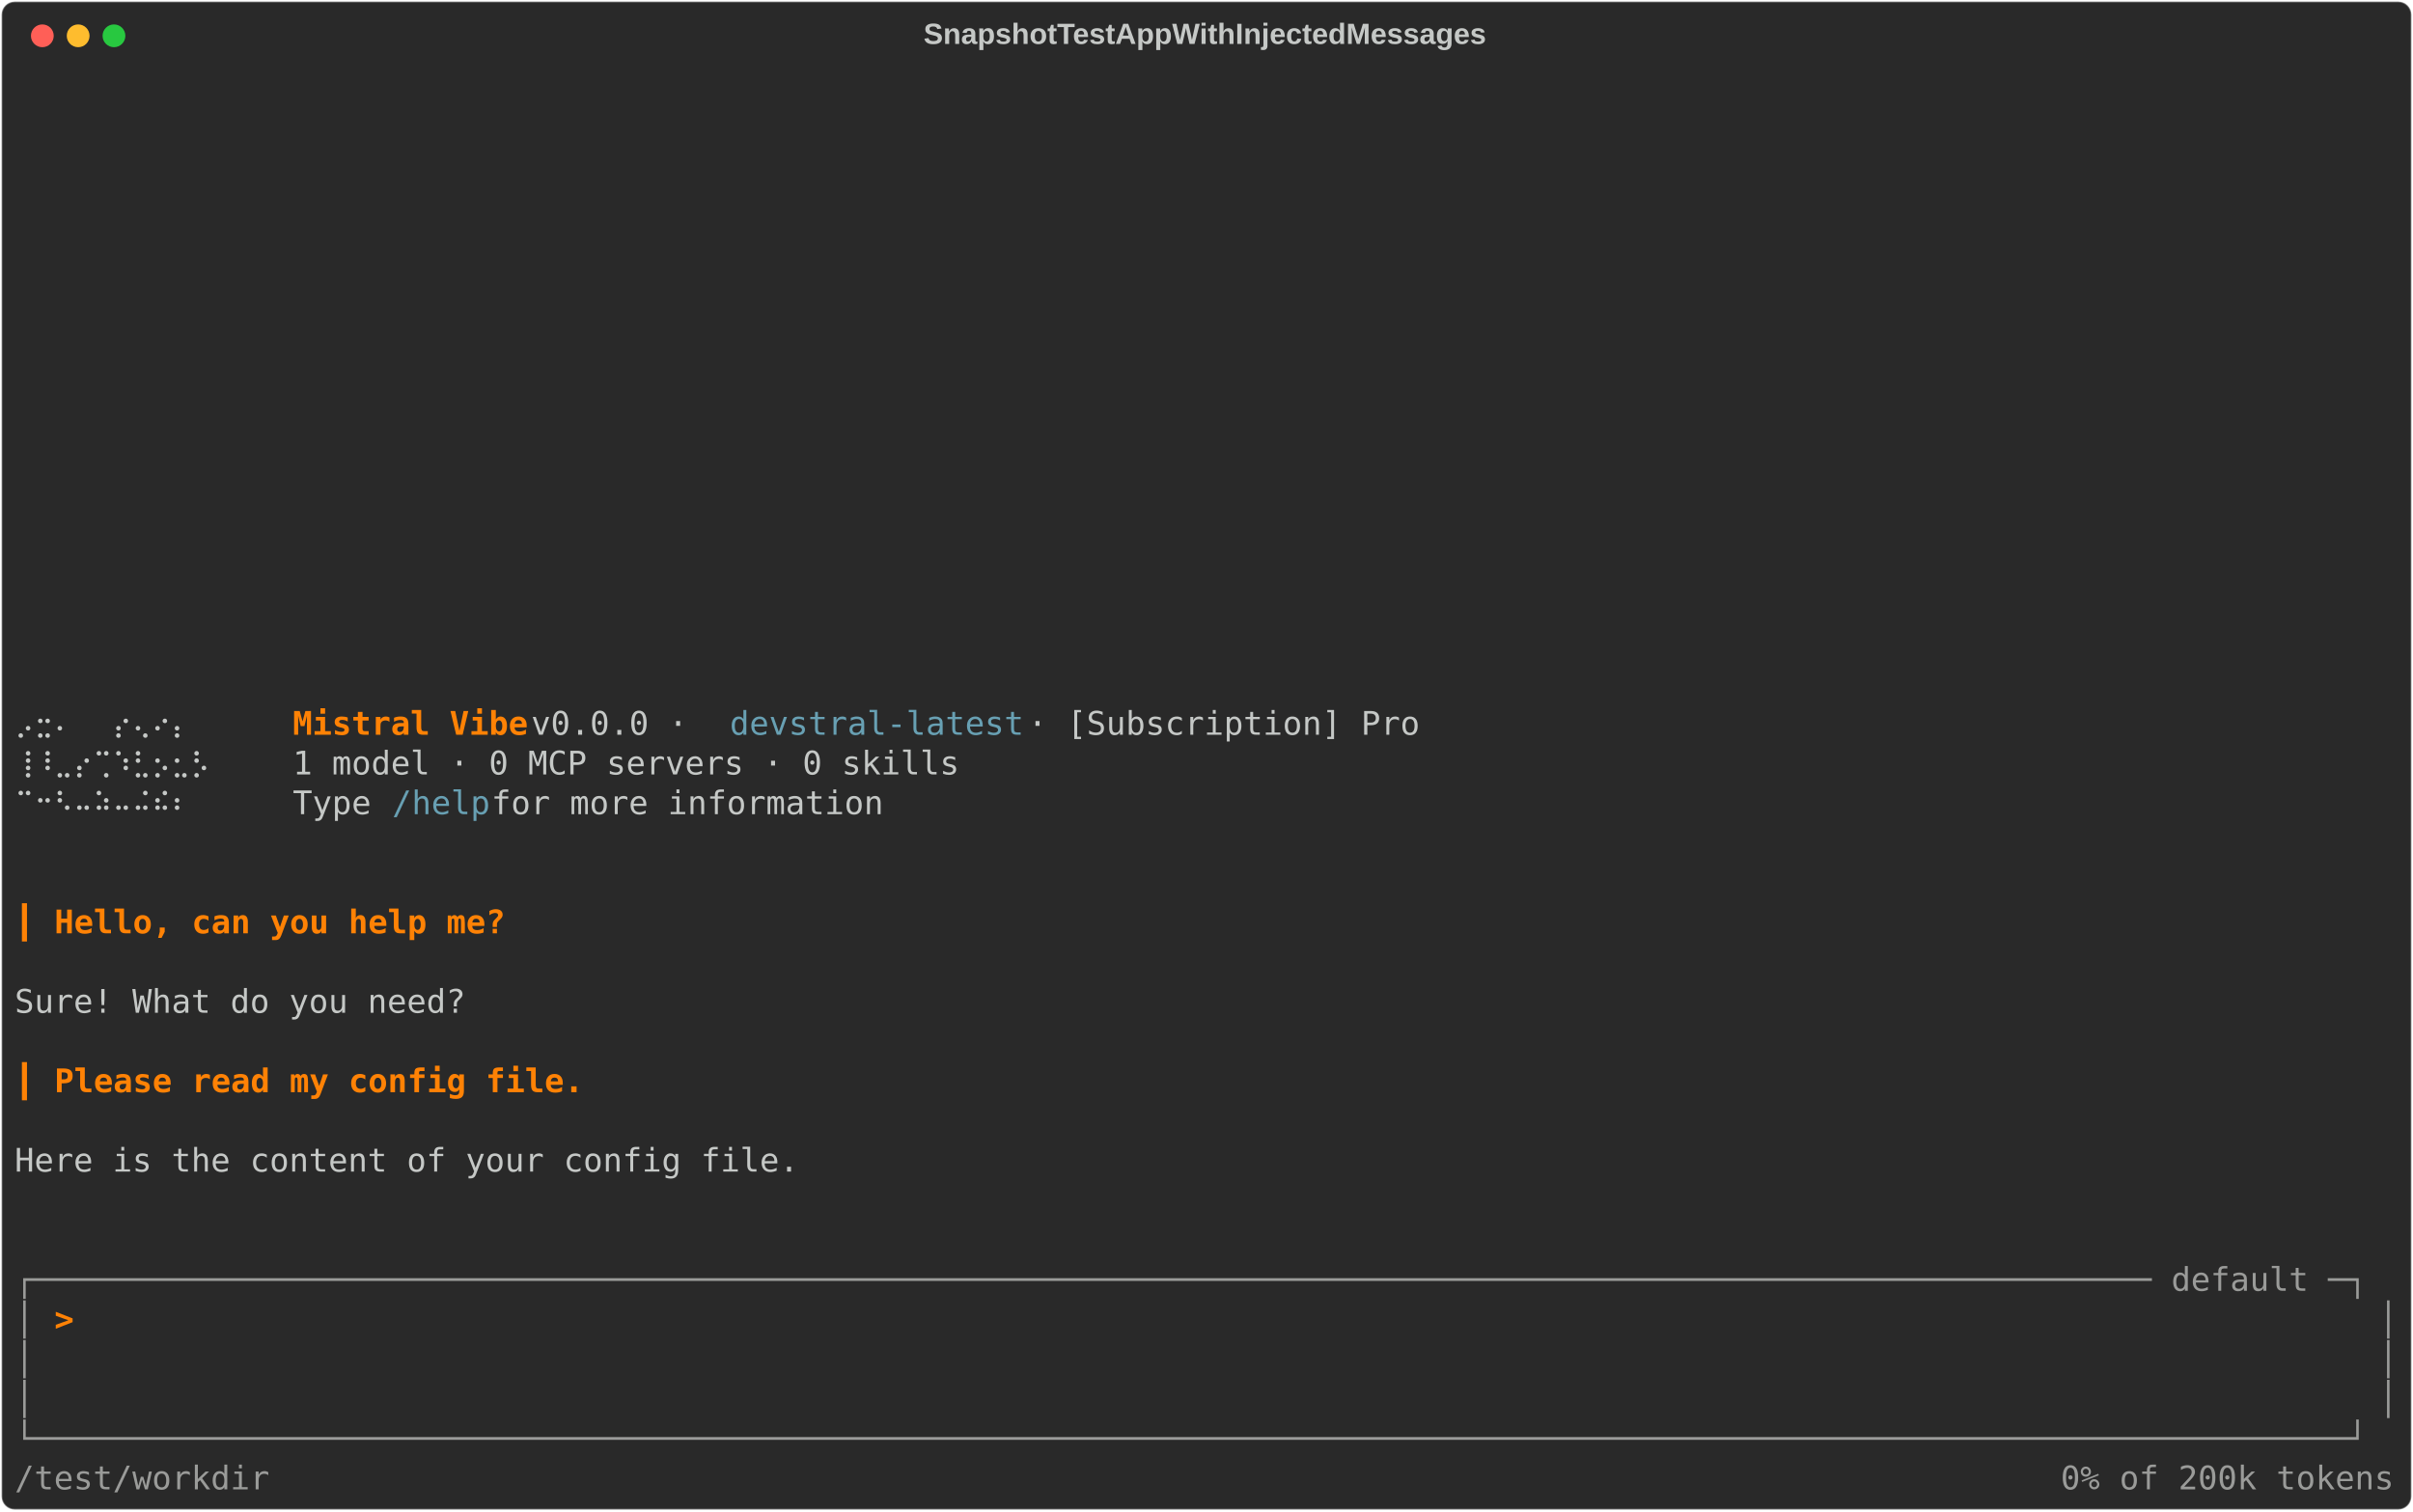
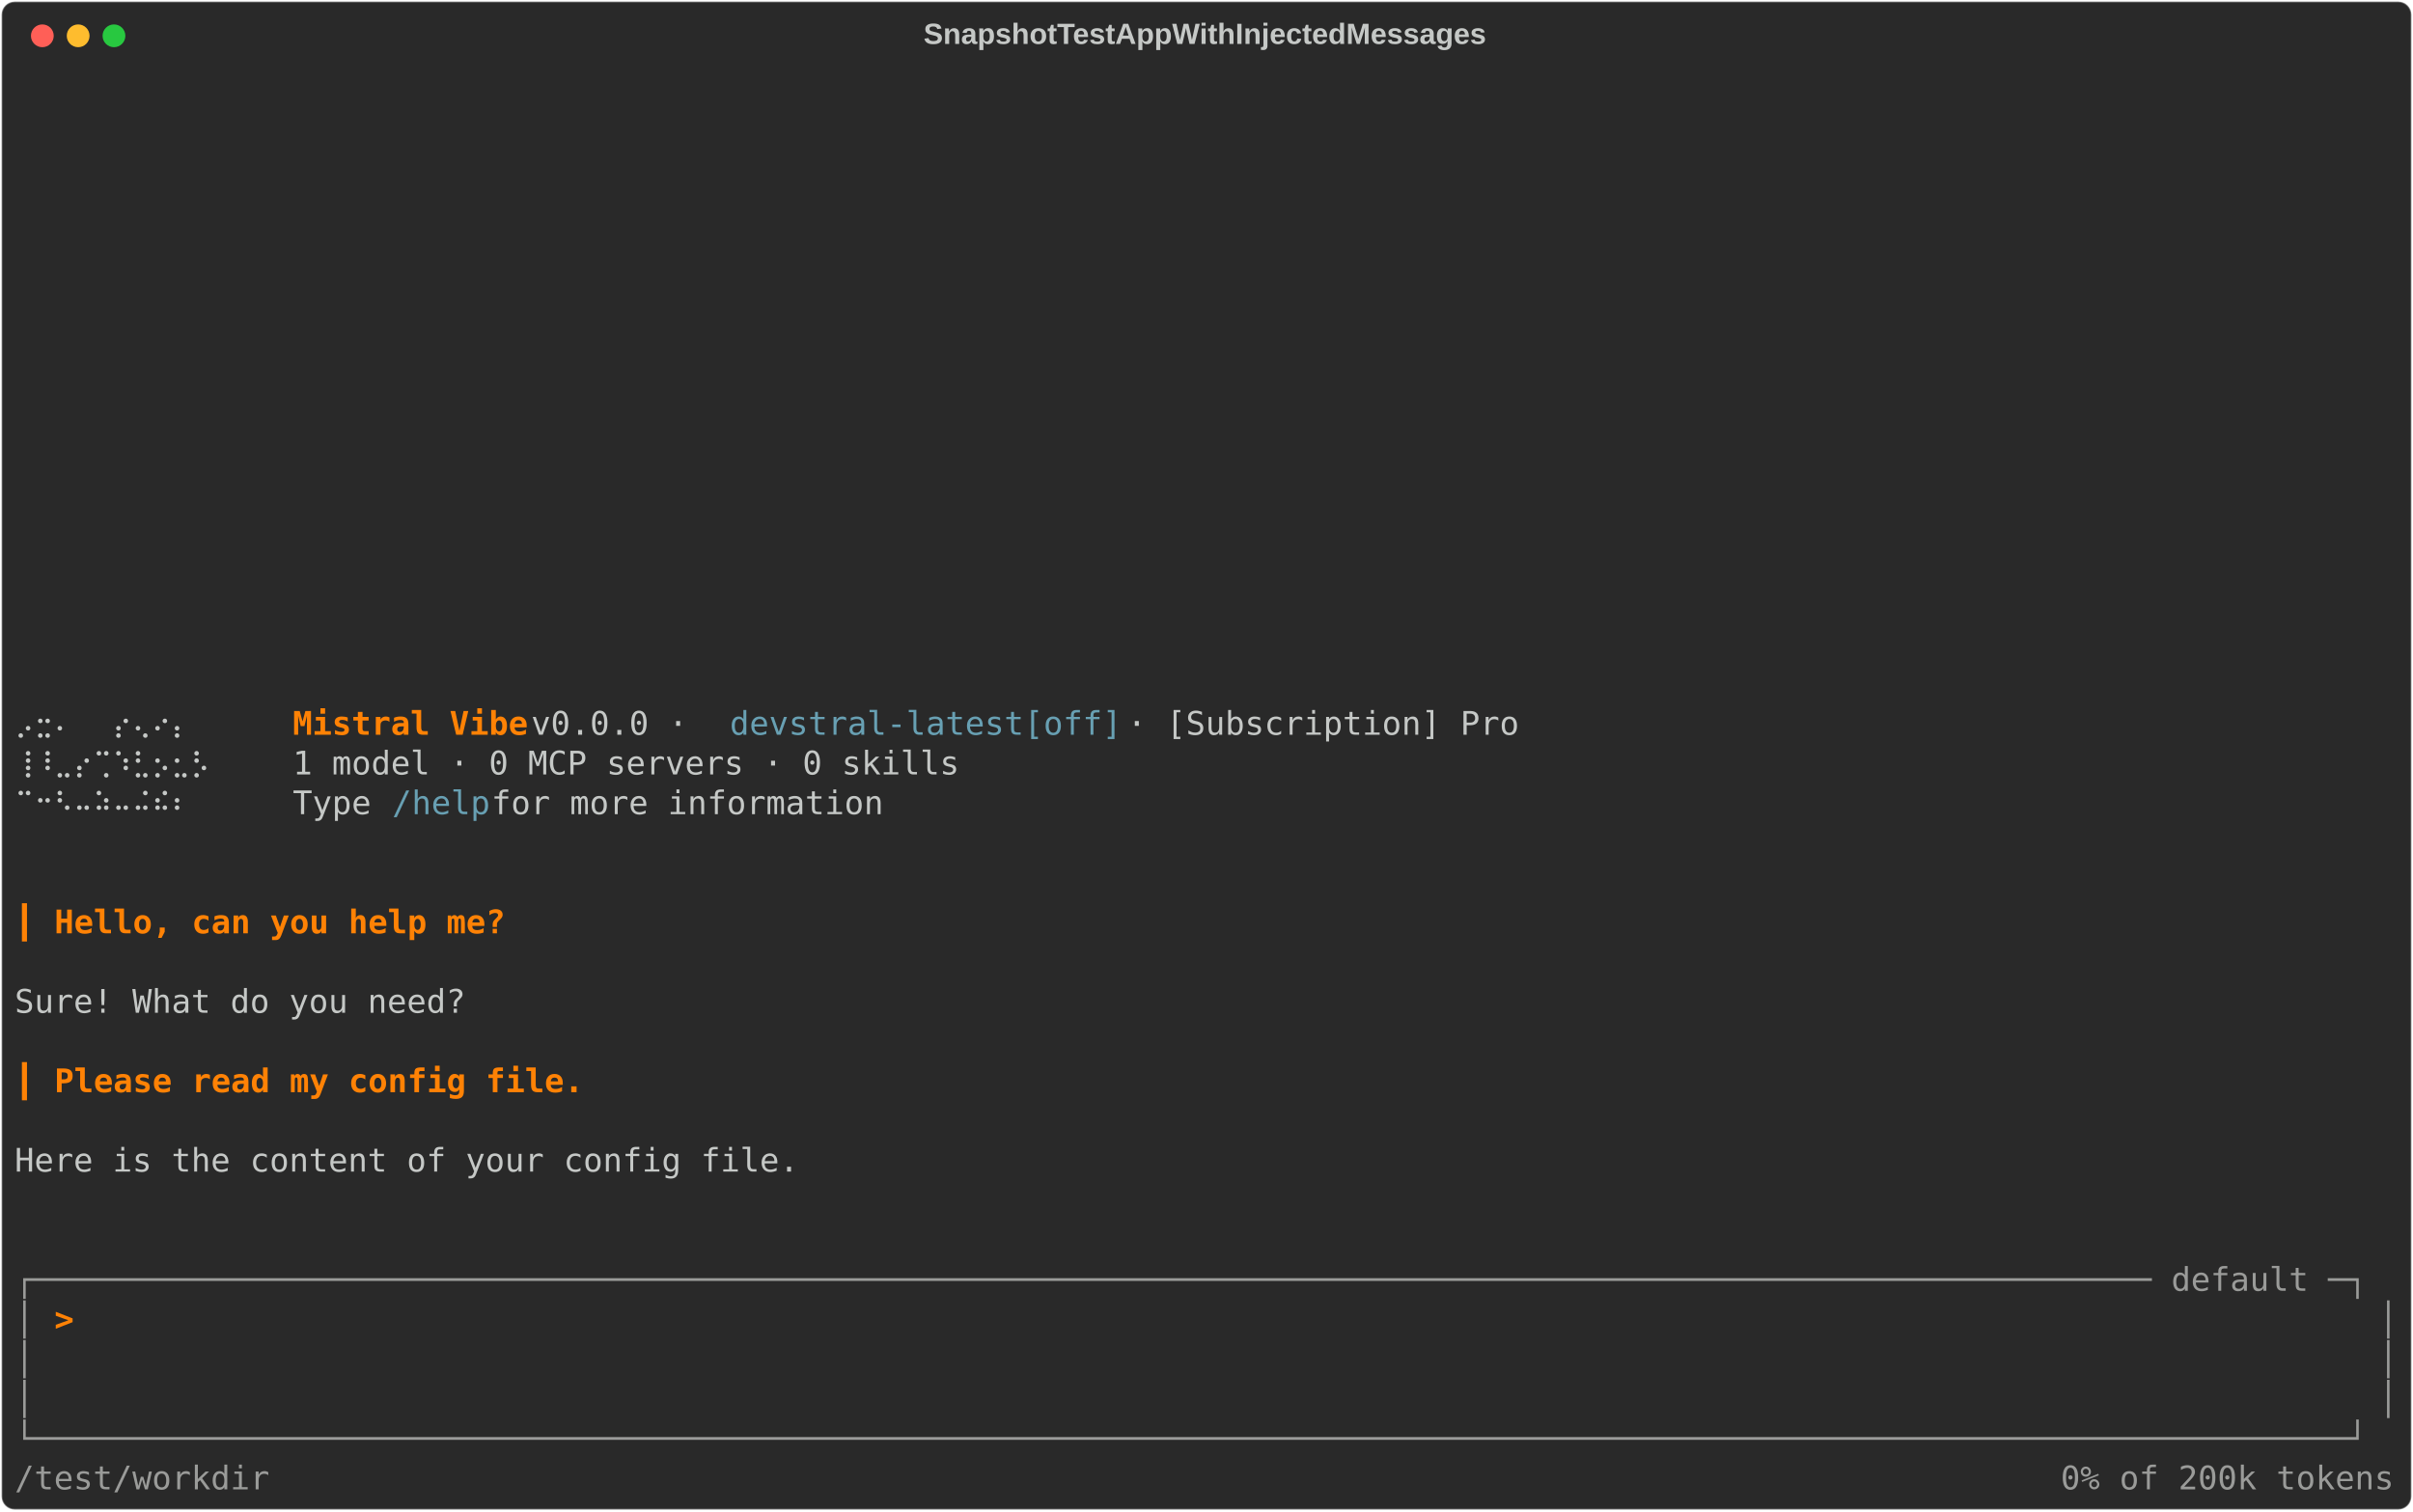
<svg xmlns="http://www.w3.org/2000/svg" class="rich-terminal" viewBox="0 0 1482 928.4">
  <style>

    @font-face {
        font-family: "Fira Code";
        src: local("FiraCode-Regular"),
                url("https://cdnjs.cloudflare.com/ajax/libs/firacode/6.2.0/woff2/FiraCode-Regular.woff2") format("woff2"),
                url("https://cdnjs.cloudflare.com/ajax/libs/firacode/6.2.0/woff/FiraCode-Regular.woff") format("woff");
        font-style: normal;
        font-weight: 400;
    }
    @font-face {
        font-family: "Fira Code";
        src: local("FiraCode-Bold"),
                url("https://cdnjs.cloudflare.com/ajax/libs/firacode/6.2.0/woff2/FiraCode-Bold.woff2") format("woff2"),
                url("https://cdnjs.cloudflare.com/ajax/libs/firacode/6.2.0/woff/FiraCode-Bold.woff") format("woff");
        font-style: bold;
        font-weight: 700;
    }

    .terminal-matrix {
        font-family: Fira Code, monospace;
        font-size: 20px;
        line-height: 24.4px;
        font-variant-east-asian: full-width;
    }

    .terminal-title {
        font-size: 18px;
        font-weight: bold;
        font-family: arial;
    }

    .terminal-r1 { fill: #c5c8c6 }
.terminal-r2 { fill: #ff8205;font-weight: bold }
.terminal-r3 { fill: #68a0b3 }
.terminal-r4 { fill: #ff8205 }
.terminal-r5 { fill: #9a9b99 }
    </style>
  <defs>
    <clipPath id="terminal-clip-terminal">
      <rect x="0" y="0" width="1463.0" height="877.4" />
    </clipPath>
    <clipPath id="terminal-line-0">
      <rect x="0" y="1.5" width="1464" height="24.65" />
    </clipPath>
    <clipPath id="terminal-line-1">
      <rect x="0" y="25.9" width="1464" height="24.65" />
    </clipPath>
    <clipPath id="terminal-line-2">
      <rect x="0" y="50.3" width="1464" height="24.65" />
    </clipPath>
    <clipPath id="terminal-line-3">
      <rect x="0" y="74.7" width="1464" height="24.65" />
    </clipPath>
    <clipPath id="terminal-line-4">
      <rect x="0" y="99.1" width="1464" height="24.65" />
    </clipPath>
    <clipPath id="terminal-line-5">
      <rect x="0" y="123.5" width="1464" height="24.65" />
    </clipPath>
    <clipPath id="terminal-line-6">
      <rect x="0" y="147.9" width="1464" height="24.65" />
    </clipPath>
    <clipPath id="terminal-line-7">
      <rect x="0" y="172.3" width="1464" height="24.65" />
    </clipPath>
    <clipPath id="terminal-line-8">
      <rect x="0" y="196.7" width="1464" height="24.65" />
    </clipPath>
    <clipPath id="terminal-line-9">
      <rect x="0" y="221.1" width="1464" height="24.65" />
    </clipPath>
    <clipPath id="terminal-line-10">
      <rect x="0" y="245.5" width="1464" height="24.65" />
    </clipPath>
    <clipPath id="terminal-line-11">
      <rect x="0" y="269.9" width="1464" height="24.65" />
    </clipPath>
    <clipPath id="terminal-line-12">
      <rect x="0" y="294.3" width="1464" height="24.65" />
    </clipPath>
    <clipPath id="terminal-line-13">
      <rect x="0" y="318.7" width="1464" height="24.65" />
    </clipPath>
    <clipPath id="terminal-line-14">
      <rect x="0" y="343.1" width="1464" height="24.65" />
    </clipPath>
    <clipPath id="terminal-line-15">
      <rect x="0" y="367.5" width="1464" height="24.65" />
    </clipPath>
    <clipPath id="terminal-line-16">
      <rect x="0" y="391.9" width="1464" height="24.65" />
    </clipPath>
    <clipPath id="terminal-line-17">
      <rect x="0" y="416.3" width="1464" height="24.65" />
    </clipPath>
    <clipPath id="terminal-line-18">
      <rect x="0" y="440.7" width="1464" height="24.65" />
    </clipPath>
    <clipPath id="terminal-line-19">
      <rect x="0" y="465.1" width="1464" height="24.65" />
    </clipPath>
    <clipPath id="terminal-line-20">
      <rect x="0" y="489.5" width="1464" height="24.65" />
    </clipPath>
    <clipPath id="terminal-line-21">
      <rect x="0" y="513.9" width="1464" height="24.65" />
    </clipPath>
    <clipPath id="terminal-line-22">
      <rect x="0" y="538.3" width="1464" height="24.65" />
    </clipPath>
    <clipPath id="terminal-line-23">
      <rect x="0" y="562.7" width="1464" height="24.65" />
    </clipPath>
    <clipPath id="terminal-line-24">
      <rect x="0" y="587.1" width="1464" height="24.65" />
    </clipPath>
    <clipPath id="terminal-line-25">
      <rect x="0" y="611.5" width="1464" height="24.65" />
    </clipPath>
    <clipPath id="terminal-line-26">
      <rect x="0" y="635.9" width="1464" height="24.65" />
    </clipPath>
    <clipPath id="terminal-line-27">
      <rect x="0" y="660.3" width="1464" height="24.65" />
    </clipPath>
    <clipPath id="terminal-line-28">
      <rect x="0" y="684.7" width="1464" height="24.65" />
    </clipPath>
    <clipPath id="terminal-line-29">
      <rect x="0" y="709.1" width="1464" height="24.65" />
    </clipPath>
    <clipPath id="terminal-line-30">
      <rect x="0" y="733.5" width="1464" height="24.65" />
    </clipPath>
    <clipPath id="terminal-line-31">
      <rect x="0" y="757.9" width="1464" height="24.65" />
    </clipPath>
    <clipPath id="terminal-line-32">
      <rect x="0" y="782.3" width="1464" height="24.65" />
    </clipPath>
    <clipPath id="terminal-line-33">
      <rect x="0" y="806.7" width="1464" height="24.65" />
    </clipPath>
    <clipPath id="terminal-line-34">
      <rect x="0" y="831.1" width="1464" height="24.65" />
    </clipPath>
  </defs>
  <rect fill="#292929" stroke="rgba(255,255,255,0.35)" stroke-width="1" x="1" y="1" width="1480" height="926.4" rx="8" />
  <text class="terminal-title" fill="#c5c8c6" text-anchor="middle" x="740" y="27">SnapshotTestAppWithInjectedMessages</text>
  <g transform="translate(26,22)">
    <circle cx="0" cy="0" r="7" fill="#ff5f57" />
    <circle cx="22" cy="0" r="7" fill="#febc2e" />
    <circle cx="44" cy="0" r="7" fill="#28c840" />
  </g>
  <g transform="translate(9, 41)" clip-path="url(#terminal-clip-terminal)">
    <g class="terminal-matrix">
      <text class="terminal-r1" x="1464" y="20" textLength="12.2" clip-path="url(#terminal-line-0)">
</text>
      <text class="terminal-r1" x="1464" y="44.4" textLength="12.2" clip-path="url(#terminal-line-1)">
</text>
      <text class="terminal-r1" x="1464" y="68.8" textLength="12.2" clip-path="url(#terminal-line-2)">
</text>
      <text class="terminal-r1" x="1464" y="93.2" textLength="12.2" clip-path="url(#terminal-line-3)">
</text>
      <text class="terminal-r1" x="1464" y="117.6" textLength="12.2" clip-path="url(#terminal-line-4)">
</text>
      <text class="terminal-r1" x="1464" y="142" textLength="12.2" clip-path="url(#terminal-line-5)">
</text>
      <text class="terminal-r1" x="1464" y="166.4" textLength="12.2" clip-path="url(#terminal-line-6)">
</text>
      <text class="terminal-r1" x="1464" y="190.8" textLength="12.2" clip-path="url(#terminal-line-7)">
</text>
      <text class="terminal-r1" x="1464" y="215.2" textLength="12.2" clip-path="url(#terminal-line-8)">
</text>
      <text class="terminal-r1" x="1464" y="239.6" textLength="12.2" clip-path="url(#terminal-line-9)">
</text>
      <text class="terminal-r1" x="1464" y="264" textLength="12.2" clip-path="url(#terminal-line-10)">
</text>
      <text class="terminal-r1" x="1464" y="288.4" textLength="12.2" clip-path="url(#terminal-line-11)">
</text>
      <text class="terminal-r1" x="1464" y="312.8" textLength="12.2" clip-path="url(#terminal-line-12)">
</text>
      <text class="terminal-r1" x="1464" y="337.2" textLength="12.2" clip-path="url(#terminal-line-13)">
</text>
      <text class="terminal-r1" x="1464" y="361.6" textLength="12.2" clip-path="url(#terminal-line-14)">
</text>
      <text class="terminal-r1" x="1464" y="386" textLength="12.2" clip-path="url(#terminal-line-15)">
</text>
      <text class="terminal-r1" x="0" y="410.4" textLength="134.2" clip-path="url(#terminal-line-16)">  ⡠⣒⠄  ⡔⢄⠔⡄</text>
      <text class="terminal-r2" x="170.8" y="410.4" textLength="146.4" clip-path="url(#terminal-line-16)">Mistral Vibe</text>
      <text class="terminal-r1" x="317.2" y="410.4" textLength="122" clip-path="url(#terminal-line-16)"> v0.0.0 · </text>
-       <text class="terminal-r3" x="439.2" y="410.4" textLength="183" clip-path="url(#terminal-line-16)">devstral-latest</text>
-       <text class="terminal-r1" x="622.2" y="410.4" textLength="256.2" clip-path="url(#terminal-line-16)"> · [Subscription] Pro</text>
+       <text class="terminal-r3" x="439.2" y="410.4" textLength="244" clip-path="url(#terminal-line-16)">devstral-latest[off]</text>
+       <text class="terminal-r1" x="683.2" y="410.4" textLength="256.2" clip-path="url(#terminal-line-16)"> · [Subscription] Pro</text>
      <text class="terminal-r1" x="1464" y="410.4" textLength="12.2" clip-path="url(#terminal-line-16)">
</text>
      <text class="terminal-r1" x="0" y="434.8" textLength="134.2" clip-path="url(#terminal-line-17)"> ⢸⠸⣀⡔⢉⠱⣃⡢⣂⡣</text>
      <text class="terminal-r1" x="170.8" y="434.8" textLength="414.8" clip-path="url(#terminal-line-17)">1 model · 0 MCP servers · 0 skills</text>
      <text class="terminal-r1" x="1464" y="434.8" textLength="12.2" clip-path="url(#terminal-line-17)">
</text>
      <text class="terminal-r1" x="0" y="459.2" textLength="134.2" clip-path="url(#terminal-line-18)">  ⠉⠒⠣⠤⠵⠤⠬⠮⠆</text>
      <text class="terminal-r1" x="170.8" y="459.2" textLength="61" clip-path="url(#terminal-line-18)">Type </text>
      <text class="terminal-r3" x="231.8" y="459.2" textLength="61" clip-path="url(#terminal-line-18)">/help</text>
      <text class="terminal-r1" x="292.8" y="459.2" textLength="256.2" clip-path="url(#terminal-line-18)"> for more information</text>
      <text class="terminal-r1" x="1464" y="459.2" textLength="12.2" clip-path="url(#terminal-line-18)">
</text>
      <text class="terminal-r1" x="1464" y="483.6" textLength="12.2" clip-path="url(#terminal-line-19)">
</text>
      <text class="terminal-r1" x="1464" y="508" textLength="12.2" clip-path="url(#terminal-line-20)">
</text>
      <text class="terminal-r4" x="0" y="532.4" textLength="12.2" clip-path="url(#terminal-line-21)">┃</text>
      <text class="terminal-r2" x="24.4" y="532.4" textLength="280.6" clip-path="url(#terminal-line-21)">Hello, can you help me?</text>
      <text class="terminal-r1" x="1464" y="532.4" textLength="12.2" clip-path="url(#terminal-line-21)">
</text>
      <text class="terminal-r1" x="1464" y="556.8" textLength="12.2" clip-path="url(#terminal-line-22)">
</text>
      <text class="terminal-r1" x="0" y="581.2" textLength="280.6" clip-path="url(#terminal-line-23)">Sure! What do you need?</text>
      <text class="terminal-r1" x="1464" y="581.2" textLength="12.2" clip-path="url(#terminal-line-23)">
</text>
      <text class="terminal-r1" x="1464" y="605.6" textLength="12.2" clip-path="url(#terminal-line-24)">
</text>
      <text class="terminal-r4" x="0" y="630" textLength="12.2" clip-path="url(#terminal-line-25)">┃</text>
      <text class="terminal-r2" x="24.4" y="630" textLength="329.4" clip-path="url(#terminal-line-25)">Please read my config file.</text>
      <text class="terminal-r1" x="1464" y="630" textLength="12.2" clip-path="url(#terminal-line-25)">
</text>
      <text class="terminal-r1" x="1464" y="654.4" textLength="12.2" clip-path="url(#terminal-line-26)">
</text>
      <text class="terminal-r1" x="0" y="678.8" textLength="488" clip-path="url(#terminal-line-27)">Here is the content of your config file.</text>
      <text class="terminal-r1" x="1464" y="678.8" textLength="12.2" clip-path="url(#terminal-line-27)">
</text>
      <text class="terminal-r1" x="1464" y="703.2" textLength="12.2" clip-path="url(#terminal-line-28)">
</text>
      <text class="terminal-r1" x="1464" y="727.6" textLength="12.2" clip-path="url(#terminal-line-29)">
</text>
      <text class="terminal-r5" x="0" y="752" textLength="1464" clip-path="url(#terminal-line-30)">┌──────────────────────────────────────────────────────────────────────────────────────────────────────────── default ─┐</text>
      <text class="terminal-r1" x="1464" y="752" textLength="12.2" clip-path="url(#terminal-line-30)">
</text>
      <text class="terminal-r5" x="0" y="776.4" textLength="12.2" clip-path="url(#terminal-line-31)">│</text>
      <text class="terminal-r2" x="24.4" y="776.4" textLength="12.2" clip-path="url(#terminal-line-31)">&gt;</text>
      <text class="terminal-r5" x="1451.8" y="776.4" textLength="12.2" clip-path="url(#terminal-line-31)">│</text>
      <text class="terminal-r1" x="1464" y="776.4" textLength="12.2" clip-path="url(#terminal-line-31)">
</text>
      <text class="terminal-r5" x="0" y="800.8" textLength="12.2" clip-path="url(#terminal-line-32)">│</text>
      <text class="terminal-r5" x="1451.8" y="800.8" textLength="12.2" clip-path="url(#terminal-line-32)">│</text>
      <text class="terminal-r1" x="1464" y="800.8" textLength="12.2" clip-path="url(#terminal-line-32)">
</text>
      <text class="terminal-r5" x="0" y="825.2" textLength="12.2" clip-path="url(#terminal-line-33)">│</text>
      <text class="terminal-r5" x="1451.8" y="825.2" textLength="12.2" clip-path="url(#terminal-line-33)">│</text>
      <text class="terminal-r1" x="1464" y="825.2" textLength="12.2" clip-path="url(#terminal-line-33)">
</text>
      <text class="terminal-r5" x="0" y="849.6" textLength="1464" clip-path="url(#terminal-line-34)">└──────────────────────────────────────────────────────────────────────────────────────────────────────────────────────┘</text>
      <text class="terminal-r1" x="1464" y="849.6" textLength="12.2" clip-path="url(#terminal-line-34)">
</text>
      <text class="terminal-r5" x="0" y="874" textLength="158.6" clip-path="url(#terminal-line-35)">/test/workdir</text>
      <text class="terminal-r5" x="1256.6" y="874" textLength="207.4" clip-path="url(#terminal-line-35)">0% of 200k tokens</text>
    </g>
  </g>
</svg>
